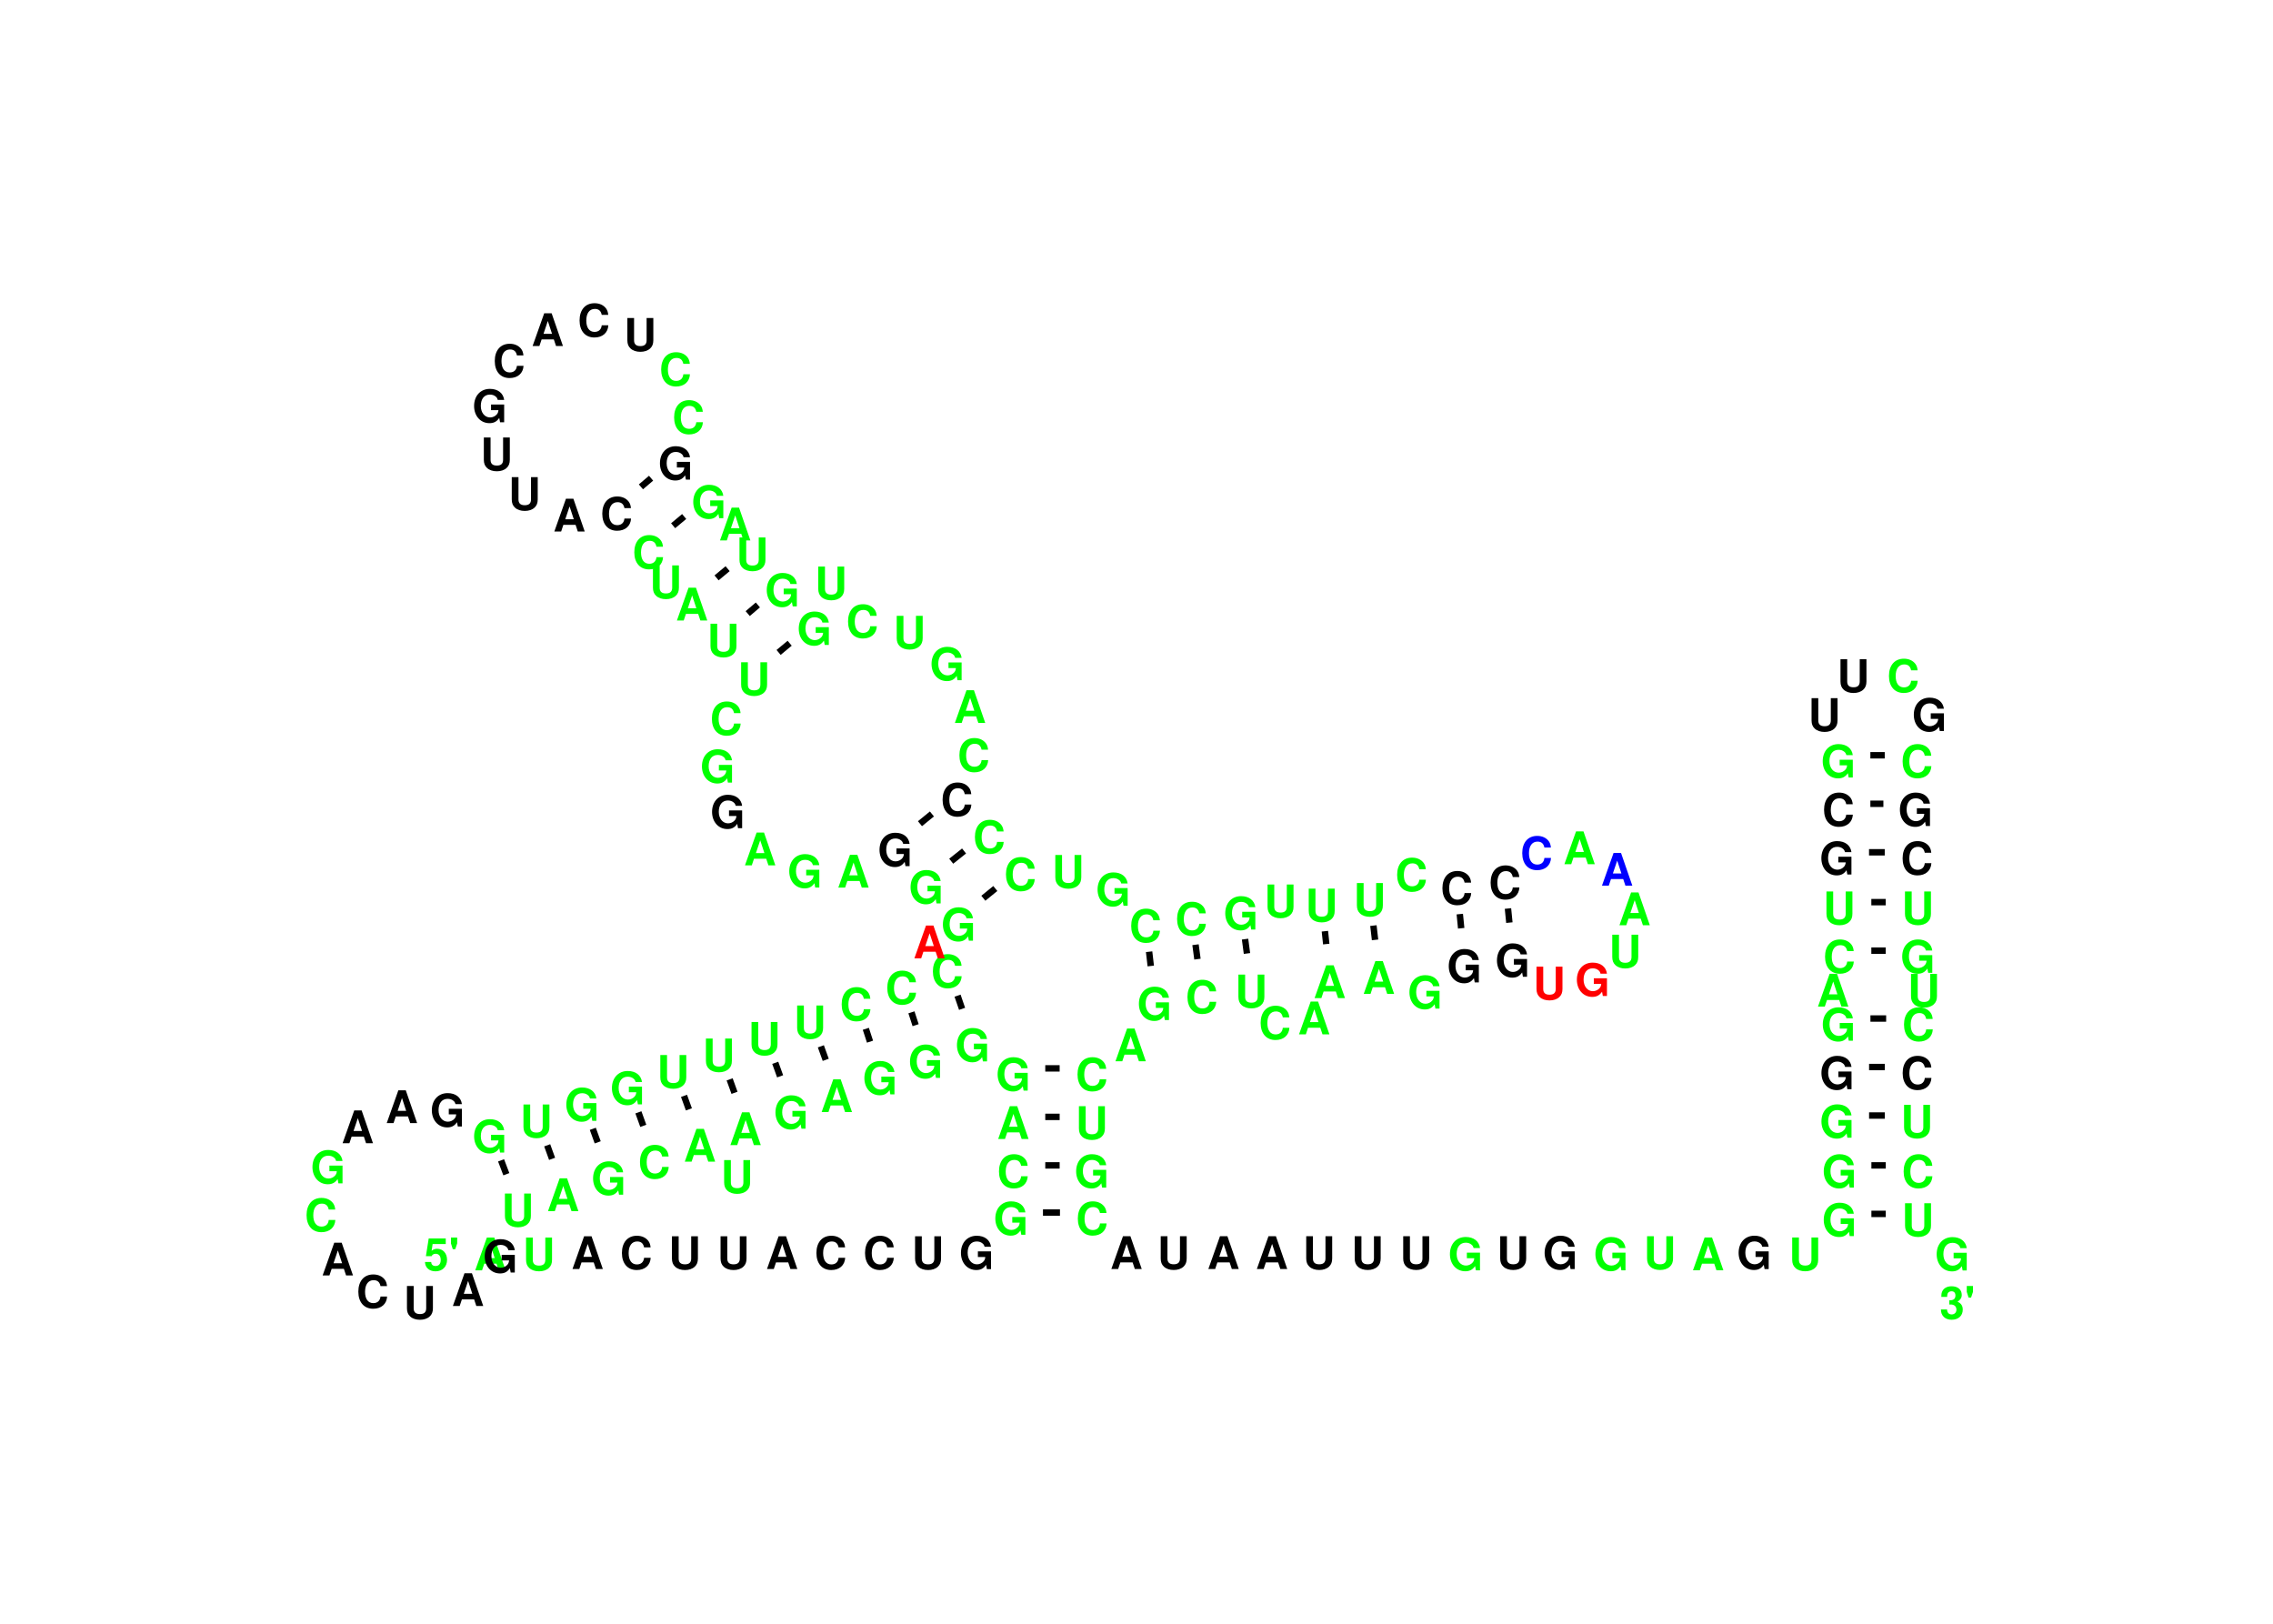
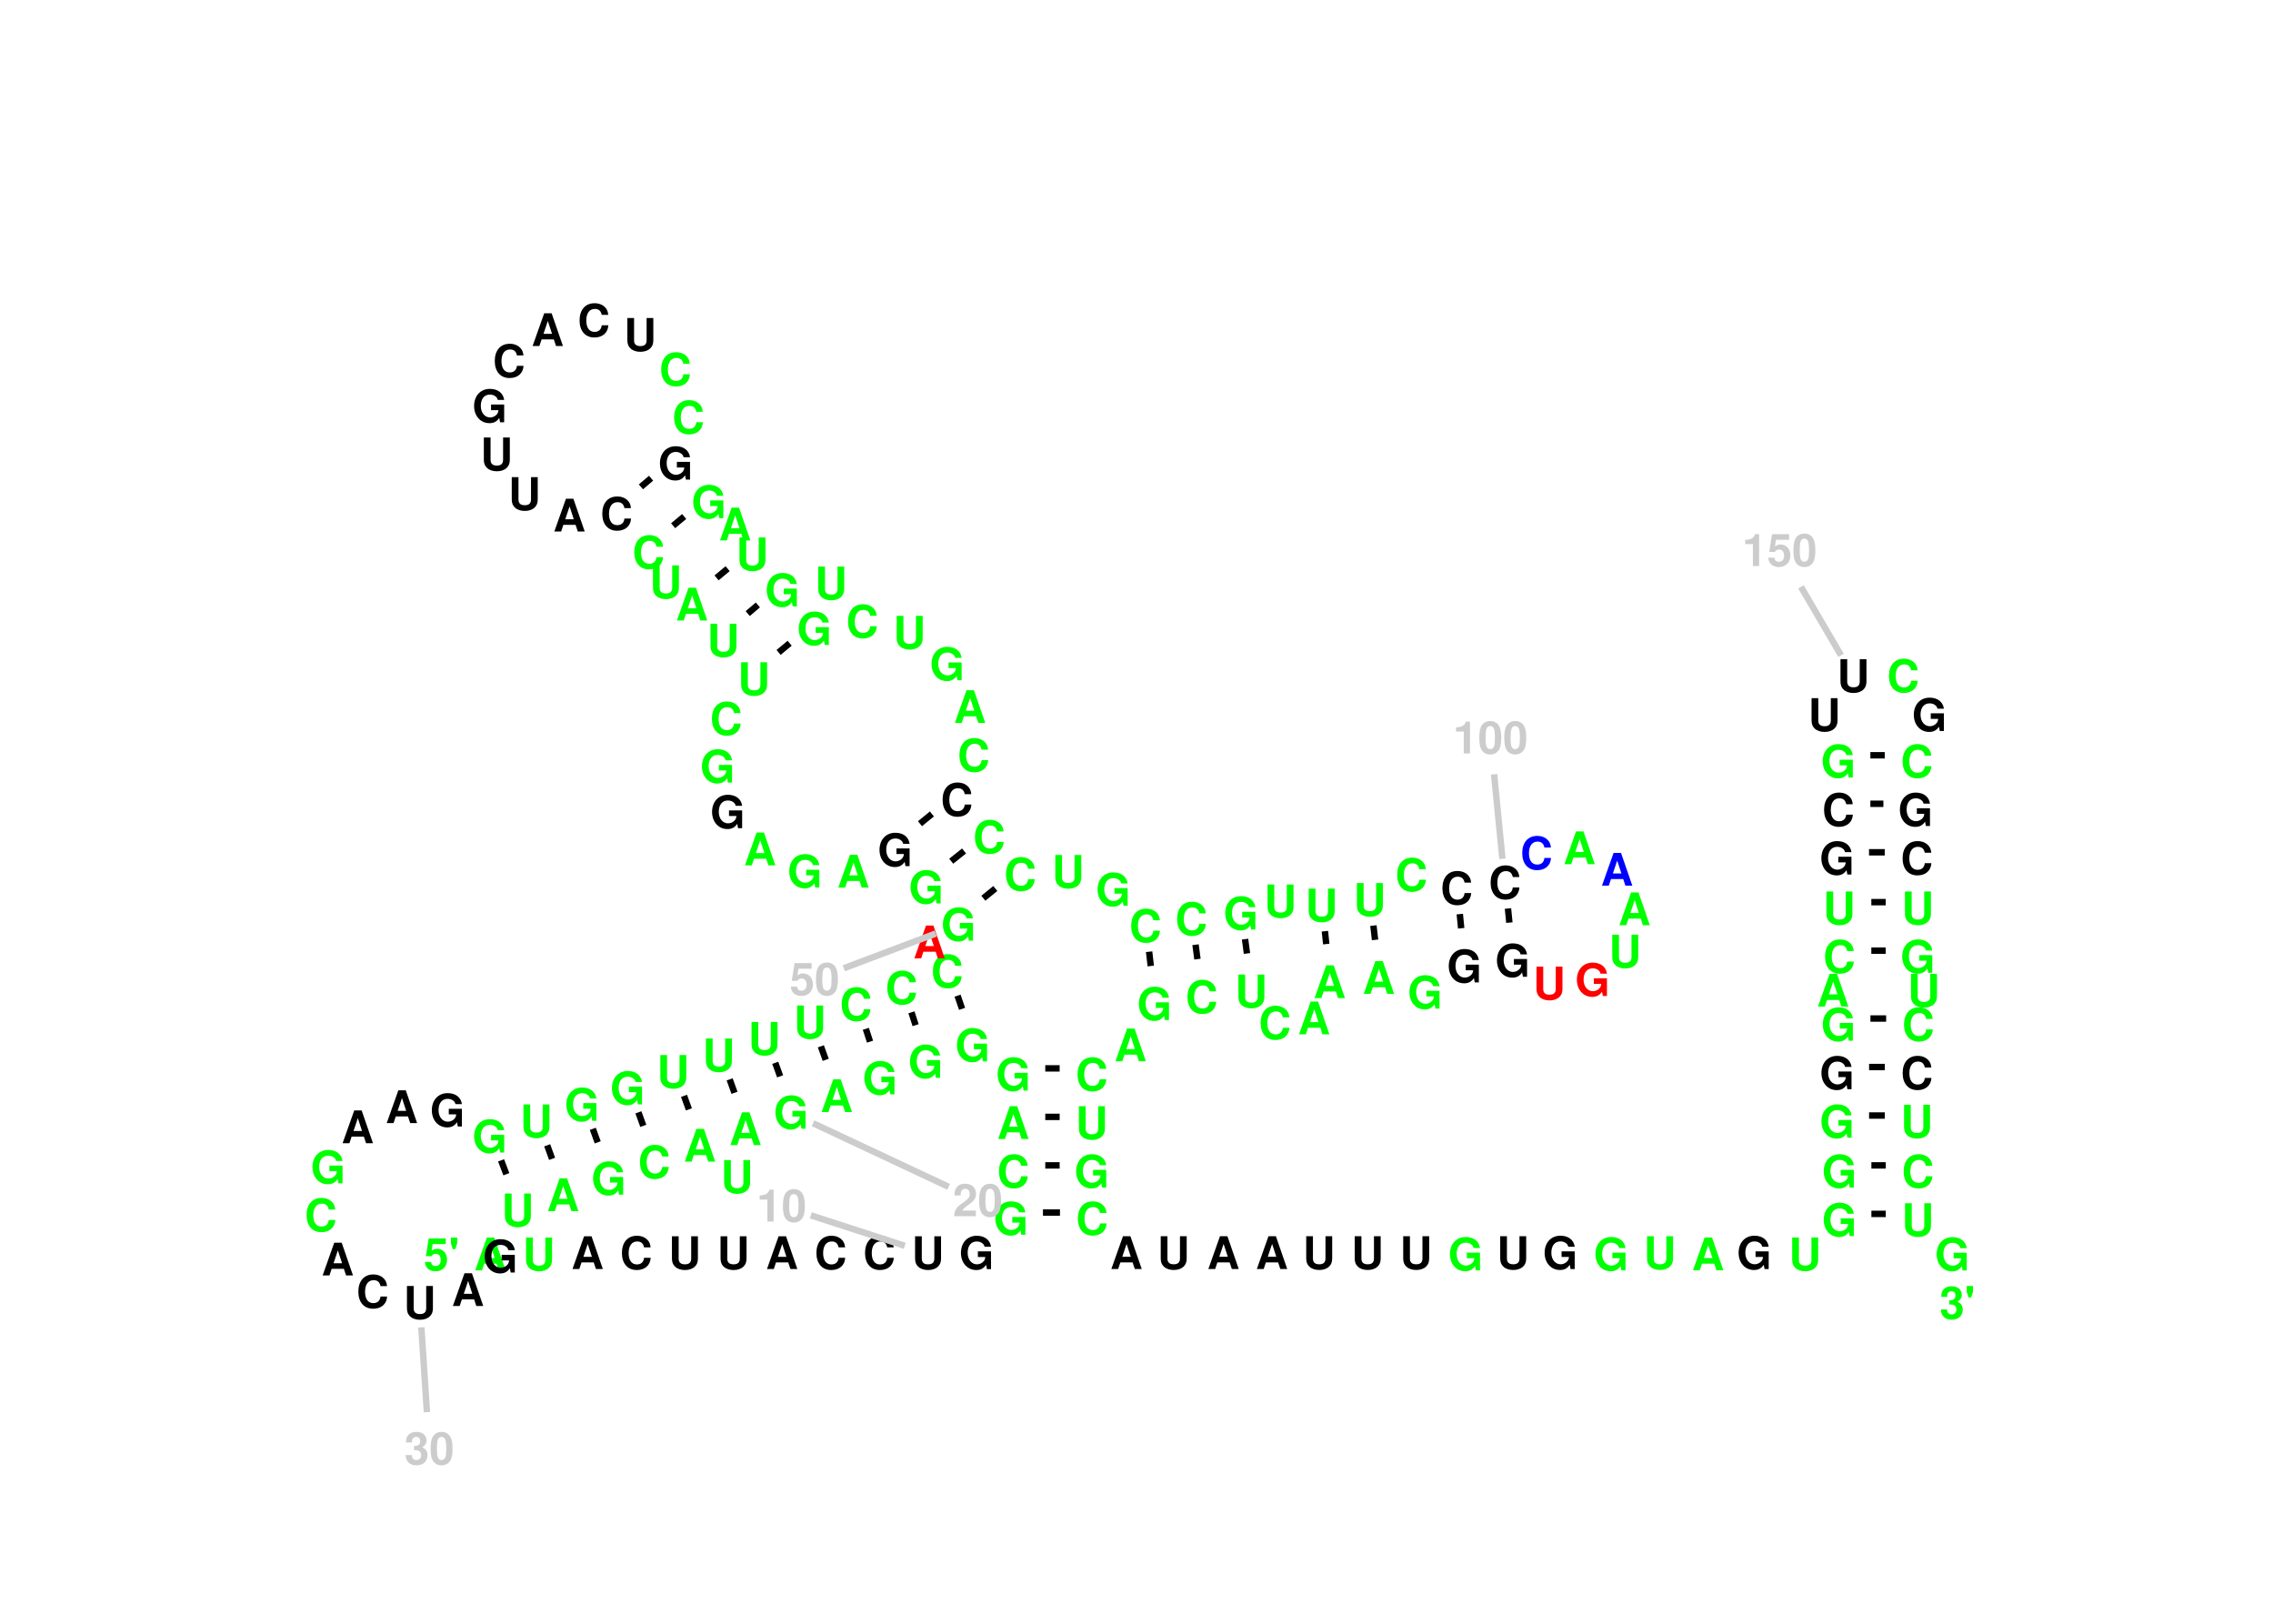
<svg xmlns="http://www.w3.org/2000/svg" width="354.3" height="253.094" style="font-size: 7px; font-weight: bold; font-family: Helvetica; ">
  <g>
    <style type="text/css">


text.red {fill: rgb(255, 0, 0); }
text.green {fill: rgb(0, 255, 0); }
text.blue {fill: rgb(0, 0, 255); }
text.black {fill: rgb(0, 0, 0); }
text.gray {fill: rgb(204, 204, 204); }
text.brown {fill: rgb(211.65, 104.55, 30.6); }
text {fill: rgb(0, 0, 0); text-anchor: middle; dominant-baseline: middle; }
circle.red {stroke: rgb(255, 0, 0); fill: none; }
circle.green {stroke: rgb(0, 255, 0); fill: none; }
circle.blue {stroke: rgb(0, 0, 255); fill: none; }
circle.black {stroke: rgb(0, 0, 0); fill: none; }
circle.gray {stroke: rgb(204, 204, 204); fill: none; }
circle.brown {stroke: rgb(211.65, 104.55, 30.6); fill: none; }
circle {stroke: rgb(0, 0, 0); }
line.red {stroke: rgb(255, 0, 0); }
line.green {stroke: rgb(0, 255, 0); }
line.blue {stroke: rgb(0, 0, 255); }
line.black {stroke: rgb(0, 0, 0); }
line.gray {stroke: rgb(204, 204, 204); }
line.brown {stroke: rgb(211.65, 104.55, 30.6); }
line {stroke: rgb(0, 0, 0); }
+ text.numbering-label {fill: rgb(204, 204, 204);}
+ line.numbering-line {stroke: rgb(204, 204, 204);}
+ 
+ 
</style>
  </g>
  <g>
    <text x="68.838" y="195.542" class="green">5'</text>
  </g>
  <g>
    <text x="76.418" y="195.542" class="green">A</text>
  </g>
  <g>
    <text x="83.997" y="195.542" class="green">U</text>
  </g>
  <g>
    <text x="91.574" y="195.344" class="black">A</text>
  </g>
  <g>
    <text x="99.154" y="195.344" class="black">C</text>
  </g>
  <g>
    <text x="106.733" y="195.344" class="black">U</text>
  </g>
  <g>
    <text x="114.313" y="195.344" class="black">U</text>
  </g>
  <g>
    <text x="121.892" y="195.344" class="black">A</text>
  </g>
  <g>
    <text x="129.472" y="195.344" class="black">C</text>
  </g>
  <g>
    <text x="137.051" y="195.344" class="black">C</text>
  </g>
  <g>
+     <text x="121.833" y="187.943" class="numbering-label">10</text>
+   </g>
+   <g>
+     <line x1="141.026" y1="194.173" x2="126.381" y2="189.419" class="numbering-line" />
+   </g>
+   <g>
    <text x="144.631" y="195.344" class="black">U</text>
  </g>
  <g>
    <text x="152.21" y="195.344" class="black">G</text>
  </g>
  <g>
    <text x="157.57" y="189.984" class="green">G</text>
  </g>
  <g>
    <line x1="162.57" y1="188.984" x2="165.22" y2="188.984" class="black" />
  </g>
  <g>
    <text x="157.93" y="182.634" class="green">C</text>
  </g>
  <g>
    <line x1="162.93" y1="181.634" x2="165.17" y2="181.634" class="black" />
  </g>
  <g>
    <text x="157.93" y="175.074" class="green">A</text>
  </g>
  <g>
    <line x1="162.93" y1="174.074" x2="165.17" y2="174.074" class="black" />
  </g>
  <g>
    <text x="157.93" y="167.514" class="green">G</text>
  </g>
  <g>
    <line x1="162.93" y1="166.514" x2="165.17" y2="166.514" class="black" />
  </g>
  <g>
    <text x="151.59" y="162.964" class="green">G</text>
  </g>
  <g>
    <line x1="149.963" y1="157.236" x2="149.257" y2="155.182" class="black" />
  </g>
  <g>
    <text x="144.27" y="165.534" class="green">G</text>
  </g>
  <g>
    <line x1="142.721" y1="159.78" x2="142.069" y2="157.778" class="black" />
  </g>
  <g>
    <text x="137.16" y="168.104" class="green">G</text>
  </g>
  <g>
    <line x1="135.611" y1="162.35" x2="134.959" y2="160.348" class="black" />
  </g>
  <g>
    <text x="130.41" y="170.884" class="green">A</text>
  </g>
  <g>
    <line x1="128.71" y1="165.182" x2="127.95" y2="163.076" class="black" />
  </g>
  <g>
+     <text x="152.414" y="187.11" class="numbering-label">20</text>
+   </g>
+   <g>
+     <line x1="126.731" y1="175.063" x2="147.866" y2="184.977" class="numbering-line" />
+   </g>
+   <g>
    <text x="123.3" y="173.454" class="green">G</text>
  </g>
  <g>
    <line x1="121.6" y1="167.752" x2="120.84" y2="165.646" class="black" />
  </g>
  <g>
    <text x="116.19" y="176.024" class="green">A</text>
  </g>
  <g>
    <line x1="114.489" y1="170.322" x2="113.731" y2="168.226" class="black" />
  </g>
  <g>
    <text x="114.87" y="183.474" class="green">U</text>
  </g>
  <g>
    <text x="109.08" y="178.604" class="green">A</text>
  </g>
  <g>
    <line x1="107.38" y1="172.902" x2="106.62" y2="170.796" class="black" />
  </g>
  <g>
    <text x="101.97" y="181.174" class="green">C</text>
  </g>
  <g>
    <line x1="100.27" y1="175.472" x2="99.51" y2="173.366" class="black" />
  </g>
  <g>
    <text x="94.87" y="183.744" class="green">G</text>
  </g>
  <g>
    <line x1="93.167" y1="178.043" x2="92.403" y2="175.935" class="black" />
  </g>
  <g>
    <text x="87.76" y="186.314" class="green">A</text>
  </g>
  <g>
    <line x1="86.057" y1="180.613" x2="85.293" y2="178.505" class="black" />
  </g>
  <g>
    <text x="80.7" y="188.684" class="green">U</text>
  </g>
  <g>
    <line x1="78.925" y1="183.01" x2="78.105" y2="180.848" class="black" />
  </g>
  <g>
    <text x="77.98" y="195.874" class="black">G</text>
  </g>
  <g>
    <text x="72.93" y="201.104" class="black">A</text>
  </g>
  <g>
+     <text x="66.92" y="225.784" class="numbering-label">30</text>
+   </g>
+   <g>
+     <line x1="65.678" y1="206.876" x2="66.547" y2="220.099" class="numbering-line" />
+   </g>
+   <g>
    <text x="65.43" y="203.094" class="black">U</text>
  </g>
  <g>
    <text x="58.07" y="201.374" class="black">C</text>
  </g>
  <g>
    <text x="52.63" y="196.344" class="black">A</text>
  </g>
  <g>
    <text x="50" y="189.444" class="green">C</text>
  </g>
  <g>
    <text x="51.13" y="181.974" class="green">G</text>
  </g>
  <g>
    <text x="55.74" y="175.734" class="black">A</text>
  </g>
  <g>
    <text x="62.62" y="172.594" class="black">A</text>
  </g>
  <g>
    <text x="69.74" y="173.114" class="black">G</text>
  </g>
  <g>
    <text x="76.33" y="177.174" class="green">G</text>
  </g>
  <g>
    <text x="83.59" y="174.804" class="green">U</text>
  </g>
  <g>
    <text x="90.7" y="172.234" class="green">G</text>
  </g>
  <g>
    <text x="97.81" y="169.664" class="green">G</text>
  </g>
  <g>
    <text x="104.92" y="167.094" class="green">U</text>
  </g>
  <g>
    <text x="112.03" y="164.524" class="green">U</text>
  </g>
  <g>
    <text x="119.14" y="161.944" class="green">U</text>
  </g>
  <g>
    <text x="126.25" y="159.374" class="green">U</text>
  </g>
  <g>
    <text x="133.41" y="156.594" class="green">C</text>
  </g>
  <g>
    <text x="140.52" y="154.024" class="green">C</text>
  </g>
  <g>
    <text x="147.63" y="151.454" class="green">C</text>
  </g>
  <g>
    <text x="144.865" y="146.919" class="red">A</text>
  </g>
  <g>
+     <text x="126.98" y="152.63" class="numbering-label">50</text>
+   </g>
+   <g>
+     <line x1="145.855" y1="145.494" x2="131.528" y2="150.91" class="numbering-line" />
+   </g>
+   <g>
    <text x="149.4" y="144.154" class="green">G</text>
  </g>
  <g>
    <line x1="153.278" y1="139.998" x2="155.142" y2="138.48" class="black" />
  </g>
  <g>
    <text x="144.36" y="138.344" class="green">G</text>
  </g>
  <g>
    <line x1="148.269" y1="134.227" x2="150.271" y2="132.631" class="black" />
  </g>
  <g>
    <text x="139.52" y="132.534" class="black">G</text>
  </g>
  <g>
    <line x1="143.398" y1="128.378" x2="145.262" y2="126.86" class="black" />
  </g>
  <g>
    <text x="133.01" y="135.894" class="green">A</text>
  </g>
  <g>
    <text x="125.45" y="135.864" class="green">G</text>
  </g>
  <g>
    <text x="118.46" y="132.424" class="green">A</text>
  </g>
  <g>
    <text x="113.42" y="126.614" class="black">G</text>
  </g>
  <g>
    <text x="111.84" y="119.514" class="green">G</text>
  </g>
  <g>
    <text x="113.18" y="112.074" class="green">C</text>
  </g>
  <g>
    <text x="117.52" y="105.884" class="green">U</text>
  </g>
  <g>
    <line x1="121.363" y1="101.686" x2="123.087" y2="100.252" class="black" />
  </g>
  <g>
    <text x="112.74" y="99.874" class="green">U</text>
  </g>
  <g>
    <line x1="116.548" y1="95.633" x2="118.132" y2="94.285" class="black" />
  </g>
  <g>
    <text x="107.85" y="94.264" class="green">A</text>
  </g>
  <g>
    <line x1="111.693" y1="90.066" x2="113.417" y2="88.632" class="black" />
  </g>
  <g>
    <text x="103.772" y="90.781" class="green">U</text>
  </g>
  <g>
    <text x="101.084" y="86.14" class="green">C</text>
  </g>
  <g>
    <line x1="104.924" y1="81.938" x2="106.644" y2="80.502" class="black" />
  </g>
  <g>
    <text x="96.094" y="80.12" class="black">C</text>
  </g>
  <g>
    <line x1="99.902" y1="75.879" x2="101.486" y2="74.531" class="black" />
  </g>
  <g>
    <text x="88.744" y="80.39" class="black">A</text>
  </g>
  <g>
    <text x="81.764" y="77.03" class="black">U</text>
  </g>
  <g>
    <text x="77.414" y="70.85" class="black">U</text>
  </g>
  <g>
    <text x="76.324" y="63.35" class="black">G</text>
  </g>
  <g>
    <text x="79.334" y="56.32" class="black">C</text>
  </g>
  <g>
    <text x="85.354" y="51.49" class="black">A</text>
  </g>
  <g>
    <text x="92.554" y="50" class="black">C</text>
  </g>
  <g>
    <text x="99.784" y="52.23" class="black">U</text>
  </g>
  <g>
    <text x="105.274" y="57.64" class="green">C</text>
  </g>
  <g>
    <text x="107.294" y="65.11" class="green">C</text>
  </g>
  <g>
    <text x="105.294" y="72.29" class="black">G</text>
  </g>
  <g>
    <text x="110.484" y="78.3" class="green">G</text>
  </g>
  <g>
    <text x="114.569" y="81.787" class="green">A</text>
  </g>
  <g>
    <text x="117.26" y="86.434" class="green">U</text>
  </g>
  <g>
    <text x="121.94" y="92.044" class="green">G</text>
  </g>
  <g>
    <text x="129.54" y="90.964" class="green">U</text>
  </g>
  <g>
    <text x="126.93" y="98.054" class="green">G</text>
  </g>
  <g>
    <text x="134.4" y="96.914" class="green">C</text>
  </g>
  <g>
    <text x="141.77" y="98.644" class="green">U</text>
  </g>
  <g>
    <text x="147.63" y="103.554" class="green">G</text>
  </g>
  <g>
    <text x="151.18" y="110.234" class="green">A</text>
  </g>
  <g>
    <text x="151.76" y="117.774" class="green">C</text>
  </g>
  <g>
    <text x="149.14" y="124.704" class="black">C</text>
  </g>
  <g>
    <text x="154.18" y="130.514" class="green">C</text>
  </g>
  <g>
    <text x="159.02" y="136.324" class="green">C</text>
  </g>
  <g>
    <text x="166.49" y="135.914" class="green">U</text>
  </g>
  <g>
    <text x="173.51" y="138.714" class="green">G</text>
  </g>
  <g>
    <text x="178.54" y="144.364" class="green">C</text>
  </g>
  <g>
    <line x1="179.116" y1="148.331" x2="179.374" y2="150.557" class="black" />
  </g>
  <g>
    <text x="185.69" y="143.284" class="green">C</text>
  </g>
  <g>
    <line x1="186.35" y1="147.24" x2="186.65" y2="149.488" class="black" />
  </g>
  <g>
    <text x="193.41" y="142.414" class="green">G</text>
  </g>
  <g>
    <line x1="194.071" y1="146.37" x2="194.369" y2="148.608" class="black" />
  </g>
  <g>
    <text x="199.574" y="140.517" class="green">U</text>
  </g>
  <g>
    <text x="205.991" y="141.162" class="green">U</text>
  </g>
  <g>
    <line x1="206.515" y1="145.135" x2="206.727" y2="147.14" class="black" />
  </g>
  <g>
    <text x="213.501" y="140.292" class="green">U</text>
  </g>
  <g>
    <line x1="214.077" y1="144.259" x2="214.335" y2="146.486" class="black" />
  </g>
  <g>
    <text x="219.991" y="136.412" class="green">C</text>
  </g>
  <g>
    <text x="227.051" y="138.492" class="black">C</text>
  </g>
  <g>
    <line x1="227.542" y1="142.468" x2="227.76" y2="144.676" class="black" />
  </g>
  <g>
+     <text x="232.326" y="114.994" class="numbering-label">100</text>
+   </g>
+   <g>
+     <line x1="234.189" y1="133.851" x2="232.888" y2="120.678" class="numbering-line" />
+   </g>
+   <g>
    <text x="234.561" y="137.622" class="black">C</text>
  </g>
  <g>
    <line x1="235.052" y1="141.598" x2="235.27" y2="143.797" class="black" />
  </g>
  <g>
    <text x="239.492" y="133.022" class="blue">C</text>
  </g>
  <g>
    <text x="246.19" y="132.244" class="green">A</text>
  </g>
  <g>
    <text x="252.044" y="135.592" class="blue">A</text>
  </g>
  <g>
    <text x="254.769" y="141.761" class="green">A</text>
  </g>
  <g>
    <text x="253.303" y="148.343" class="green">U</text>
  </g>
  <g>
    <text x="248.218" y="152.772" class="red">G</text>
  </g>
  <g>
    <text x="241.496" y="153.319" class="red">U</text>
  </g>
  <g>
    <text x="235.761" y="149.772" class="black">G</text>
  </g>
  <g>
    <text x="228.251" y="150.652" class="black">G</text>
  </g>
  <g>
    <text x="222.121" y="154.732" class="green">G</text>
  </g>
  <g>
    <text x="214.911" y="152.452" class="green">A</text>
  </g>
  <g>
    <text x="207.251" y="153.112" class="green">A</text>
  </g>
  <g>
    <text x="204.824" y="158.767" class="green">A</text>
  </g>
  <g>
    <text x="198.714" y="159.493" class="green">C</text>
  </g>
  <g>
    <text x="195.03" y="154.564" class="green">U</text>
  </g>
  <g>
    <text x="187.31" y="155.444" class="green">C</text>
  </g>
  <g>
    <text x="179.95" y="156.524" class="green">G</text>
  </g>
  <g>
    <text x="176.21" y="162.964" class="green">A</text>
  </g>
  <g>
    <text x="170.17" y="167.514" class="green">C</text>
  </g>
  <g>
    <text x="170.17" y="175.074" class="green">U</text>
  </g>
  <g>
    <text x="170.17" y="182.634" class="green">G</text>
  </g>
  <g>
    <text x="170.22" y="189.984" class="green">C</text>
  </g>
  <g>
    <text x="175.57" y="195.334" class="black">A</text>
  </g>
  <g>
    <text x="182.92" y="195.334" class="black">U</text>
  </g>
  <g>
    <text x="190.69" y="195.334" class="black">A</text>
  </g>
  <g>
    <text x="198.25" y="195.334" class="black">A</text>
  </g>
  <g>
    <text x="205.6" y="195.334" class="black">U</text>
  </g>
  <g>
    <text x="213.16" y="195.334" class="black">U</text>
  </g>
  <g>
    <text x="220.72" y="195.334" class="black">U</text>
  </g>
  <g>
    <text x="228.43" y="195.534" class="green">G</text>
  </g>
  <g>
    <text x="235.84" y="195.334" class="black">U</text>
  </g>
  <g>
    <text x="243.19" y="195.334" class="black">G</text>
  </g>
  <g>
    <text x="251.11" y="195.534" class="green">G</text>
  </g>
  <g>
    <text x="258.73" y="195.334" class="green">U</text>
  </g>
  <g>
    <text x="266.23" y="195.534" class="green">A</text>
  </g>
  <g>
    <text x="273.43" y="195.334" class="black">G</text>
  </g>
  <g>
    <text x="281.35" y="195.534" class="green">U</text>
  </g>
  <g>
    <text x="286.7" y="190.194" class="green">G</text>
  </g>
  <g>
    <line x1="291.7" y1="189.194" x2="293.94" y2="189.194" class="black" />
  </g>
  <g>
    <text x="286.7" y="182.634" class="green">G</text>
  </g>
  <g>
    <line x1="291.7" y1="181.634" x2="293.94" y2="181.634" class="black" />
  </g>
  <g>
    <text x="286.34" y="174.864" class="green">G</text>
  </g>
  <g>
    <line x1="291.34" y1="173.864" x2="293.79" y2="173.864" class="black" />
  </g>
  <g>
    <text x="286.34" y="167.304" class="black">G</text>
  </g>
  <g>
    <line x1="291.34" y1="166.304" x2="293.79" y2="166.304" class="black" />
  </g>
  <g>
    <text x="286.55" y="159.744" class="green">G</text>
  </g>
  <g>
    <line x1="291.55" y1="158.744" x2="294" y2="158.744" class="black" />
  </g>
  <g>
    <text x="285.715" y="154.442" class="green">A</text>
  </g>
  <g>
    <text x="286.69" y="149.165" class="green">C</text>
  </g>
  <g>
    <line x1="291.69" y1="148.165" x2="293.93" y2="148.165" class="black" />
  </g>
  <g>
    <text x="286.69" y="141.605" class="green">U</text>
  </g>
  <g>
    <line x1="291.69" y1="140.605" x2="293.93" y2="140.605" class="black" />
  </g>
  <g>
    <text x="286.33" y="133.835" class="black">G</text>
  </g>
  <g>
    <line x1="291.33" y1="132.835" x2="293.78" y2="132.835" class="black" />
  </g>
  <g>
    <text x="286.54" y="126.275" class="black">C</text>
  </g>
  <g>
    <line x1="291.54" y1="125.275" x2="293.57" y2="125.275" class="black" />
  </g>
  <g>
    <text x="286.54" y="118.715" class="green">G</text>
  </g>
  <g>
    <line x1="291.54" y1="117.715" x2="293.78" y2="117.715" class="black" />
  </g>
  <g>
    <text x="284.37" y="111.475" class="black">U</text>
  </g>
  <g>
+     <text x="277.396" y="85.779" class="numbering-label">150</text>
+   </g>
+   <g>
+     <line x1="286.966" y1="102.134" x2="280.723" y2="91.463" class="numbering-line" />
+   </g>
+   <g>
    <text x="288.88" y="105.405" class="black">U</text>
  </g>
  <g>
    <text x="296.65" y="105.405" class="green">C</text>
  </g>
  <g>
    <text x="300.74" y="111.475" class="black">G</text>
  </g>
  <g>
    <text x="298.78" y="118.715" class="green">C</text>
  </g>
  <g>
    <text x="298.57" y="126.275" class="black">G</text>
  </g>
  <g>
    <text x="298.78" y="133.835" class="black">C</text>
  </g>
  <g>
    <text x="298.93" y="141.605" class="green">U</text>
  </g>
  <g>
    <text x="298.93" y="149.165" class="green">G</text>
  </g>
  <g>
    <text x="299.87" y="154.448" class="green">U</text>
  </g>
  <g>
    <text x="299" y="159.744" class="green">C</text>
  </g>
  <g>
    <text x="298.79" y="167.304" class="black">C</text>
  </g>
  <g>
    <text x="298.79" y="174.864" class="green">U</text>
  </g>
  <g>
    <text x="298.94" y="182.634" class="green">C</text>
  </g>
  <g>
    <text x="298.94" y="190.194" class="green">U</text>
  </g>
  <g>
    <text x="304.3" y="195.554" class="green">G</text>
  </g>
  <g>
    <text x="305.112" y="203.089" class="green">3'</text>
  </g>
</svg>
